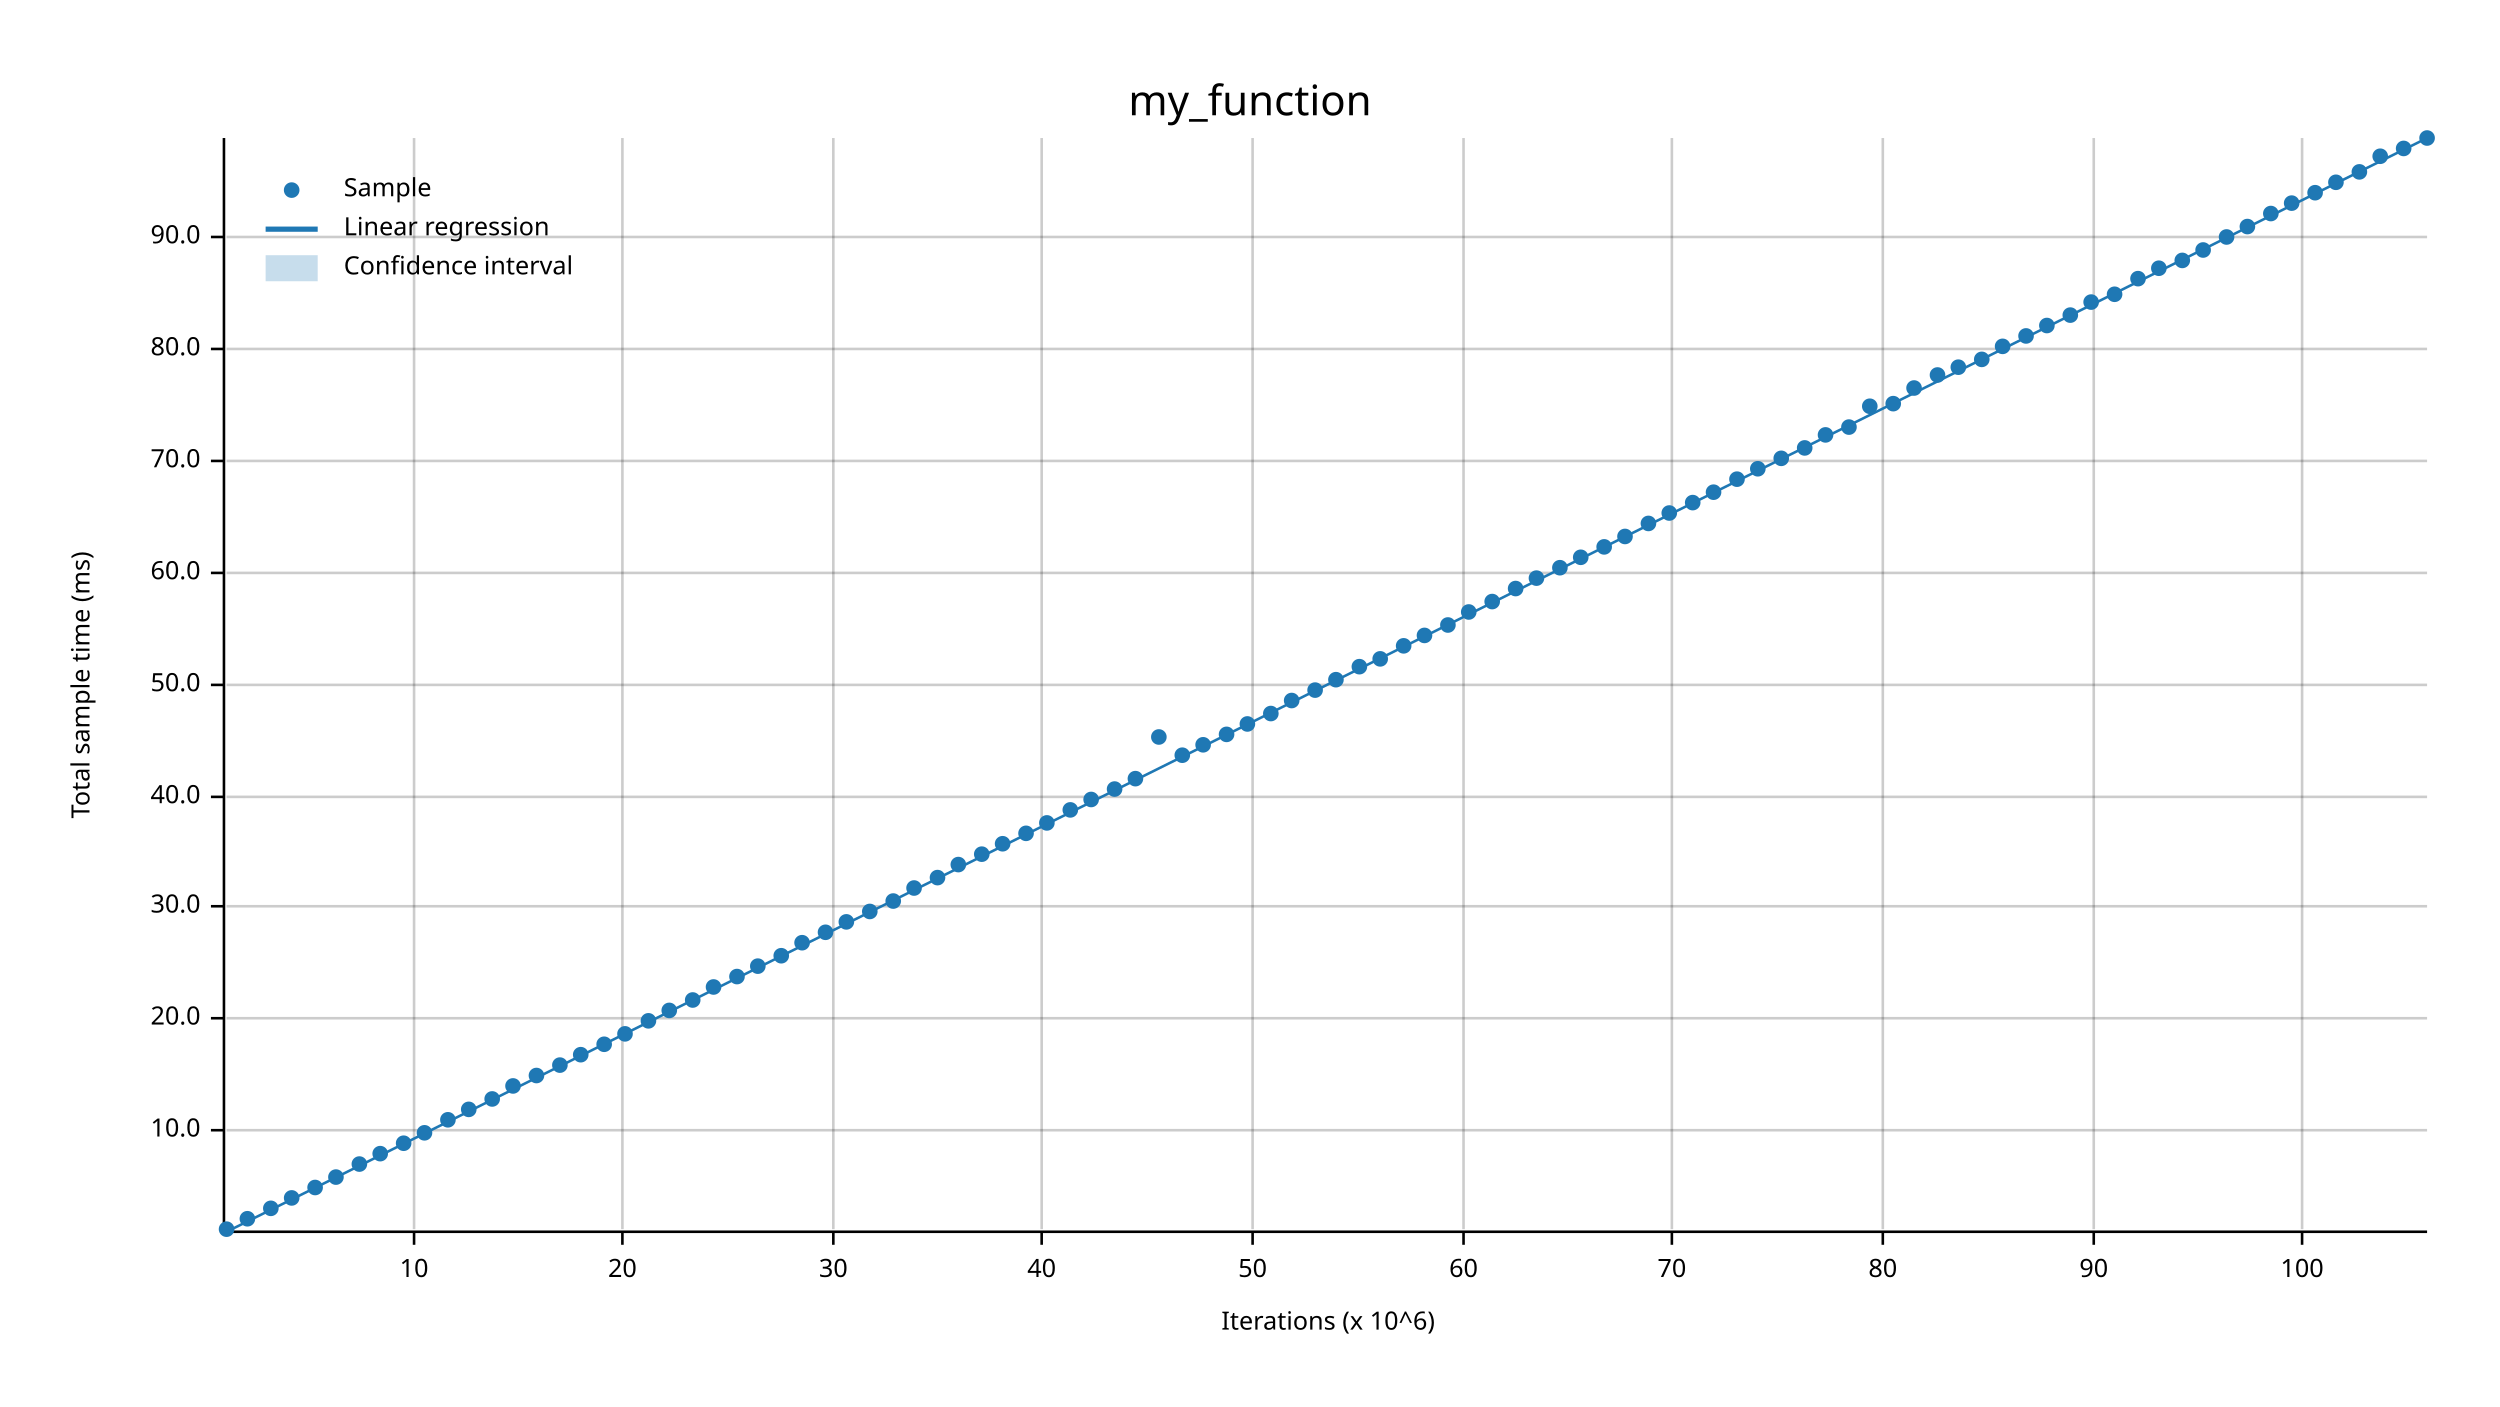
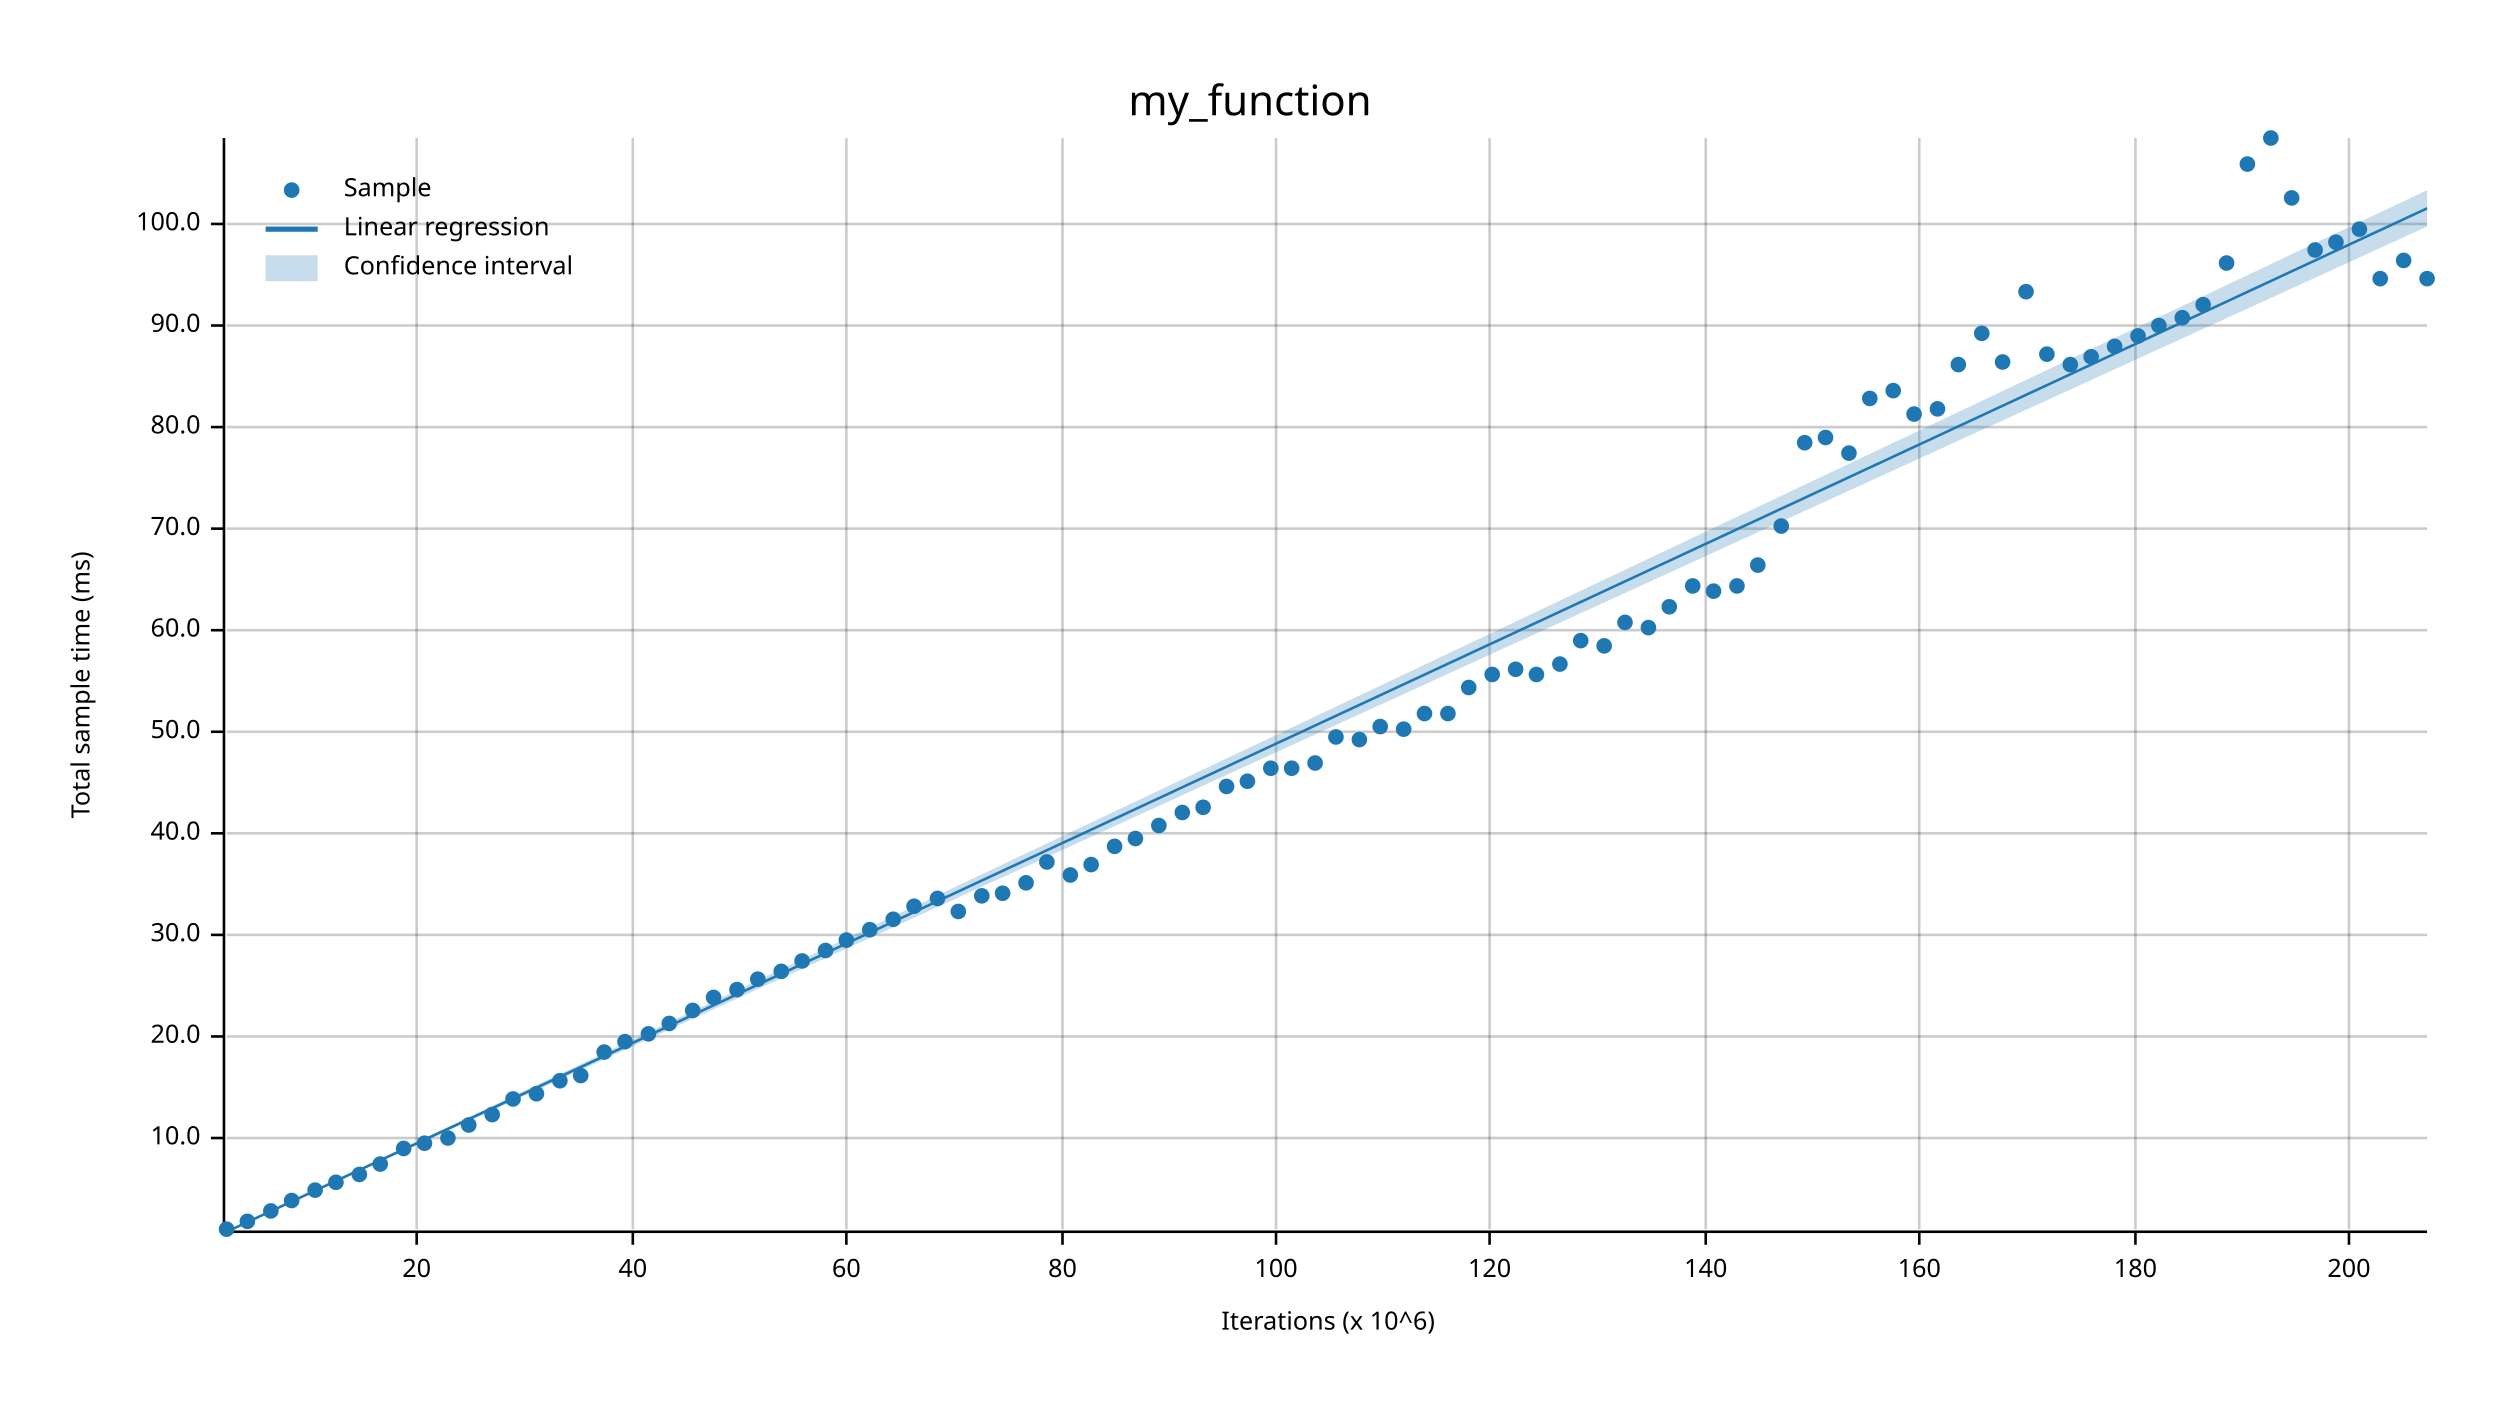
<svg xmlns="http://www.w3.org/2000/svg" width="960" height="540" viewBox="0 0 960 540">
  <text x="480" y="32" dy="0.76em" text-anchor="middle" font-family="sans-serif" font-size="16.129" opacity="1" fill="#000000">
my_function
</text>
  <text x="27" y="263" dy="0.76em" text-anchor="middle" font-family="sans-serif" font-size="9.677" opacity="1" fill="#000000" transform="rotate(270, 27, 263)">
Total sample time (ms)
</text>
  <text x="510" y="513" dy="-0.5ex" text-anchor="middle" font-family="sans-serif" font-size="9.677" opacity="1" fill="#000000">
Iterations (x 10^6)
</text>
-   <line opacity="0.2" stroke="#000000" stroke-width="1" x1="159" y1="472" x2="159" y2="53" />
-   <line opacity="0.2" stroke="#000000" stroke-width="1" x1="239" y1="472" x2="239" y2="53" />
-   <line opacity="0.2" stroke="#000000" stroke-width="1" x1="320" y1="472" x2="320" y2="53" />
-   <line opacity="0.2" stroke="#000000" stroke-width="1" x1="400" y1="472" x2="400" y2="53" />
-   <line opacity="0.2" stroke="#000000" stroke-width="1" x1="481" y1="472" x2="481" y2="53" />
-   <line opacity="0.2" stroke="#000000" stroke-width="1" x1="562" y1="472" x2="562" y2="53" />
-   <line opacity="0.2" stroke="#000000" stroke-width="1" x1="642" y1="472" x2="642" y2="53" />
-   <line opacity="0.2" stroke="#000000" stroke-width="1" x1="723" y1="472" x2="723" y2="53" />
-   <line opacity="0.2" stroke="#000000" stroke-width="1" x1="804" y1="472" x2="804" y2="53" />
-   <line opacity="0.2" stroke="#000000" stroke-width="1" x1="884" y1="472" x2="884" y2="53" />
-   <line opacity="0.2" stroke="#000000" stroke-width="1" x1="87" y1="434" x2="932" y2="434" />
-   <line opacity="0.2" stroke="#000000" stroke-width="1" x1="87" y1="391" x2="932" y2="391" />
-   <line opacity="0.2" stroke="#000000" stroke-width="1" x1="87" y1="348" x2="932" y2="348" />
-   <line opacity="0.2" stroke="#000000" stroke-width="1" x1="87" y1="306" x2="932" y2="306" />
-   <line opacity="0.2" stroke="#000000" stroke-width="1" x1="87" y1="263" x2="932" y2="263" />
-   <line opacity="0.2" stroke="#000000" stroke-width="1" x1="87" y1="220" x2="932" y2="220" />
-   <line opacity="0.2" stroke="#000000" stroke-width="1" x1="87" y1="177" x2="932" y2="177" />
-   <line opacity="0.2" stroke="#000000" stroke-width="1" x1="87" y1="134" x2="932" y2="134" />
-   <line opacity="0.2" stroke="#000000" stroke-width="1" x1="87" y1="91" x2="932" y2="91" />
+   <line opacity="0.2" stroke="#000000" stroke-width="1" x1="160" y1="472" x2="160" y2="53" />
+   <line opacity="0.2" stroke="#000000" stroke-width="1" x1="243" y1="472" x2="243" y2="53" />
+   <line opacity="0.2" stroke="#000000" stroke-width="1" x1="325" y1="472" x2="325" y2="53" />
+   <line opacity="0.2" stroke="#000000" stroke-width="1" x1="408" y1="472" x2="408" y2="53" />
+   <line opacity="0.2" stroke="#000000" stroke-width="1" x1="490" y1="472" x2="490" y2="53" />
+   <line opacity="0.2" stroke="#000000" stroke-width="1" x1="572" y1="472" x2="572" y2="53" />
+   <line opacity="0.2" stroke="#000000" stroke-width="1" x1="655" y1="472" x2="655" y2="53" />
+   <line opacity="0.2" stroke="#000000" stroke-width="1" x1="737" y1="472" x2="737" y2="53" />
+   <line opacity="0.2" stroke="#000000" stroke-width="1" x1="820" y1="472" x2="820" y2="53" />
+   <line opacity="0.2" stroke="#000000" stroke-width="1" x1="902" y1="472" x2="902" y2="53" />
+   <line opacity="0.2" stroke="#000000" stroke-width="1" x1="87" y1="437" x2="932" y2="437" />
+   <line opacity="0.2" stroke="#000000" stroke-width="1" x1="87" y1="398" x2="932" y2="398" />
+   <line opacity="0.2" stroke="#000000" stroke-width="1" x1="87" y1="359" x2="932" y2="359" />
+   <line opacity="0.2" stroke="#000000" stroke-width="1" x1="87" y1="320" x2="932" y2="320" />
+   <line opacity="0.2" stroke="#000000" stroke-width="1" x1="87" y1="281" x2="932" y2="281" />
+   <line opacity="0.2" stroke="#000000" stroke-width="1" x1="87" y1="242" x2="932" y2="242" />
+   <line opacity="0.2" stroke="#000000" stroke-width="1" x1="87" y1="203" x2="932" y2="203" />
+   <line opacity="0.2" stroke="#000000" stroke-width="1" x1="87" y1="164" x2="932" y2="164" />
+   <line opacity="0.2" stroke="#000000" stroke-width="1" x1="87" y1="125" x2="932" y2="125" />
+   <line opacity="0.2" stroke="#000000" stroke-width="1" x1="87" y1="86" x2="932" y2="86" />
  <polyline fill="none" opacity="1" stroke="#000000" stroke-width="1" points="86,53 86,472 " />
-   <text x="77" y="434" dy="0.5ex" text-anchor="end" font-family="sans-serif" font-size="9.677" opacity="1" fill="#000000">
+   <text x="77" y="437" dy="0.5ex" text-anchor="end" font-family="sans-serif" font-size="9.677" opacity="1" fill="#000000">
10.0
</text>
-   <polyline fill="none" opacity="1" stroke="#000000" stroke-width="1" points="81,434 86,434 " />
-   <text x="77" y="391" dy="0.5ex" text-anchor="end" font-family="sans-serif" font-size="9.677" opacity="1" fill="#000000">
+   <polyline fill="none" opacity="1" stroke="#000000" stroke-width="1" points="81,437 86,437 " />
+   <text x="77" y="398" dy="0.5ex" text-anchor="end" font-family="sans-serif" font-size="9.677" opacity="1" fill="#000000">
20.0
</text>
-   <polyline fill="none" opacity="1" stroke="#000000" stroke-width="1" points="81,391 86,391 " />
-   <text x="77" y="348" dy="0.5ex" text-anchor="end" font-family="sans-serif" font-size="9.677" opacity="1" fill="#000000">
+   <polyline fill="none" opacity="1" stroke="#000000" stroke-width="1" points="81,398 86,398 " />
+   <text x="77" y="359" dy="0.5ex" text-anchor="end" font-family="sans-serif" font-size="9.677" opacity="1" fill="#000000">
30.0
</text>
-   <polyline fill="none" opacity="1" stroke="#000000" stroke-width="1" points="81,348 86,348 " />
-   <text x="77" y="306" dy="0.5ex" text-anchor="end" font-family="sans-serif" font-size="9.677" opacity="1" fill="#000000">
+   <polyline fill="none" opacity="1" stroke="#000000" stroke-width="1" points="81,359 86,359 " />
+   <text x="77" y="320" dy="0.5ex" text-anchor="end" font-family="sans-serif" font-size="9.677" opacity="1" fill="#000000">
40.0
</text>
-   <polyline fill="none" opacity="1" stroke="#000000" stroke-width="1" points="81,306 86,306 " />
-   <text x="77" y="263" dy="0.5ex" text-anchor="end" font-family="sans-serif" font-size="9.677" opacity="1" fill="#000000">
+   <polyline fill="none" opacity="1" stroke="#000000" stroke-width="1" points="81,320 86,320 " />
+   <text x="77" y="281" dy="0.5ex" text-anchor="end" font-family="sans-serif" font-size="9.677" opacity="1" fill="#000000">
50.0
</text>
-   <polyline fill="none" opacity="1" stroke="#000000" stroke-width="1" points="81,263 86,263 " />
-   <text x="77" y="220" dy="0.5ex" text-anchor="end" font-family="sans-serif" font-size="9.677" opacity="1" fill="#000000">
+   <polyline fill="none" opacity="1" stroke="#000000" stroke-width="1" points="81,281 86,281 " />
+   <text x="77" y="242" dy="0.5ex" text-anchor="end" font-family="sans-serif" font-size="9.677" opacity="1" fill="#000000">
60.0
</text>
-   <polyline fill="none" opacity="1" stroke="#000000" stroke-width="1" points="81,220 86,220 " />
-   <text x="77" y="177" dy="0.5ex" text-anchor="end" font-family="sans-serif" font-size="9.677" opacity="1" fill="#000000">
+   <polyline fill="none" opacity="1" stroke="#000000" stroke-width="1" points="81,242 86,242 " />
+   <text x="77" y="203" dy="0.5ex" text-anchor="end" font-family="sans-serif" font-size="9.677" opacity="1" fill="#000000">
70.0
</text>
-   <polyline fill="none" opacity="1" stroke="#000000" stroke-width="1" points="81,177 86,177 " />
-   <text x="77" y="134" dy="0.5ex" text-anchor="end" font-family="sans-serif" font-size="9.677" opacity="1" fill="#000000">
+   <polyline fill="none" opacity="1" stroke="#000000" stroke-width="1" points="81,203 86,203 " />
+   <text x="77" y="164" dy="0.5ex" text-anchor="end" font-family="sans-serif" font-size="9.677" opacity="1" fill="#000000">
80.0
</text>
-   <polyline fill="none" opacity="1" stroke="#000000" stroke-width="1" points="81,134 86,134 " />
-   <text x="77" y="91" dy="0.5ex" text-anchor="end" font-family="sans-serif" font-size="9.677" opacity="1" fill="#000000">
+   <polyline fill="none" opacity="1" stroke="#000000" stroke-width="1" points="81,164 86,164 " />
+   <text x="77" y="125" dy="0.5ex" text-anchor="end" font-family="sans-serif" font-size="9.677" opacity="1" fill="#000000">
90.0
</text>
-   <polyline fill="none" opacity="1" stroke="#000000" stroke-width="1" points="81,91 86,91 " />
+   <polyline fill="none" opacity="1" stroke="#000000" stroke-width="1" points="81,125 86,125 " />
+   <text x="77" y="86" dy="0.5ex" text-anchor="end" font-family="sans-serif" font-size="9.677" opacity="1" fill="#000000">
+ 100.0
+ </text>
+   <polyline fill="none" opacity="1" stroke="#000000" stroke-width="1" points="81,86 86,86 " />
  <polyline fill="none" opacity="1" stroke="#000000" stroke-width="1" points="87,473 932,473 " />
-   <text x="159" y="483" dy="0.76em" text-anchor="middle" font-family="sans-serif" font-size="9.677" opacity="1" fill="#000000">
- 10
- </text>
-   <polyline fill="none" opacity="1" stroke="#000000" stroke-width="1" points="159,473 159,478 " />
-   <text x="239" y="483" dy="0.76em" text-anchor="middle" font-family="sans-serif" font-size="9.677" opacity="1" fill="#000000">
+   <text x="160" y="483" dy="0.76em" text-anchor="middle" font-family="sans-serif" font-size="9.677" opacity="1" fill="#000000">
20
</text>
-   <polyline fill="none" opacity="1" stroke="#000000" stroke-width="1" points="239,473 239,478 " />
-   <text x="320" y="483" dy="0.76em" text-anchor="middle" font-family="sans-serif" font-size="9.677" opacity="1" fill="#000000">
- 30
- </text>
-   <polyline fill="none" opacity="1" stroke="#000000" stroke-width="1" points="320,473 320,478 " />
-   <text x="400" y="483" dy="0.76em" text-anchor="middle" font-family="sans-serif" font-size="9.677" opacity="1" fill="#000000">
+   <polyline fill="none" opacity="1" stroke="#000000" stroke-width="1" points="160,473 160,478 " />
+   <text x="243" y="483" dy="0.76em" text-anchor="middle" font-family="sans-serif" font-size="9.677" opacity="1" fill="#000000">
40
</text>
-   <polyline fill="none" opacity="1" stroke="#000000" stroke-width="1" points="400,473 400,478 " />
-   <text x="481" y="483" dy="0.76em" text-anchor="middle" font-family="sans-serif" font-size="9.677" opacity="1" fill="#000000">
- 50
- </text>
-   <polyline fill="none" opacity="1" stroke="#000000" stroke-width="1" points="481,473 481,478 " />
-   <text x="562" y="483" dy="0.76em" text-anchor="middle" font-family="sans-serif" font-size="9.677" opacity="1" fill="#000000">
+   <polyline fill="none" opacity="1" stroke="#000000" stroke-width="1" points="243,473 243,478 " />
+   <text x="325" y="483" dy="0.76em" text-anchor="middle" font-family="sans-serif" font-size="9.677" opacity="1" fill="#000000">
60
</text>
-   <polyline fill="none" opacity="1" stroke="#000000" stroke-width="1" points="562,473 562,478 " />
-   <text x="642" y="483" dy="0.76em" text-anchor="middle" font-family="sans-serif" font-size="9.677" opacity="1" fill="#000000">
- 70
- </text>
-   <polyline fill="none" opacity="1" stroke="#000000" stroke-width="1" points="642,473 642,478 " />
-   <text x="723" y="483" dy="0.76em" text-anchor="middle" font-family="sans-serif" font-size="9.677" opacity="1" fill="#000000">
+   <polyline fill="none" opacity="1" stroke="#000000" stroke-width="1" points="325,473 325,478 " />
+   <text x="408" y="483" dy="0.76em" text-anchor="middle" font-family="sans-serif" font-size="9.677" opacity="1" fill="#000000">
80
</text>
-   <polyline fill="none" opacity="1" stroke="#000000" stroke-width="1" points="723,473 723,478 " />
-   <text x="804" y="483" dy="0.76em" text-anchor="middle" font-family="sans-serif" font-size="9.677" opacity="1" fill="#000000">
- 90
- </text>
-   <polyline fill="none" opacity="1" stroke="#000000" stroke-width="1" points="804,473 804,478 " />
-   <text x="884" y="483" dy="0.76em" text-anchor="middle" font-family="sans-serif" font-size="9.677" opacity="1" fill="#000000">
+   <polyline fill="none" opacity="1" stroke="#000000" stroke-width="1" points="408,473 408,478 " />
+   <text x="490" y="483" dy="0.76em" text-anchor="middle" font-family="sans-serif" font-size="9.677" opacity="1" fill="#000000">
100
</text>
-   <polyline fill="none" opacity="1" stroke="#000000" stroke-width="1" points="884,473 884,478 " />
+   <polyline fill="none" opacity="1" stroke="#000000" stroke-width="1" points="490,473 490,478 " />
+   <text x="572" y="483" dy="0.76em" text-anchor="middle" font-family="sans-serif" font-size="9.677" opacity="1" fill="#000000">
+ 120
+ </text>
+   <polyline fill="none" opacity="1" stroke="#000000" stroke-width="1" points="572,473 572,478 " />
+   <text x="655" y="483" dy="0.76em" text-anchor="middle" font-family="sans-serif" font-size="9.677" opacity="1" fill="#000000">
+ 140
+ </text>
+   <polyline fill="none" opacity="1" stroke="#000000" stroke-width="1" points="655,473 655,478 " />
+   <text x="737" y="483" dy="0.76em" text-anchor="middle" font-family="sans-serif" font-size="9.677" opacity="1" fill="#000000">
+ 160
+ </text>
+   <polyline fill="none" opacity="1" stroke="#000000" stroke-width="1" points="737,473 737,478 " />
+   <text x="820" y="483" dy="0.76em" text-anchor="middle" font-family="sans-serif" font-size="9.677" opacity="1" fill="#000000">
+ 180
+ </text>
+   <polyline fill="none" opacity="1" stroke="#000000" stroke-width="1" points="820,473 820,478 " />
+   <text x="902" y="483" dy="0.76em" text-anchor="middle" font-family="sans-serif" font-size="9.677" opacity="1" fill="#000000">
+ 200
+ </text>
+   <polyline fill="none" opacity="1" stroke="#000000" stroke-width="1" points="902,473 902,478 " />
  <circle cx="87" cy="472" r="3" opacity="1" fill="#1F78B4" stroke="none" stroke-width="1" />
-   <circle cx="95" cy="468" r="3" opacity="1" fill="#1F78B4" stroke="none" stroke-width="1" />
-   <circle cx="104" cy="464" r="3" opacity="1" fill="#1F78B4" stroke="none" stroke-width="1" />
-   <circle cx="112" cy="460" r="3" opacity="1" fill="#1F78B4" stroke="none" stroke-width="1" />
-   <circle cx="121" cy="456" r="3" opacity="1" fill="#1F78B4" stroke="none" stroke-width="1" />
-   <circle cx="129" cy="452" r="3" opacity="1" fill="#1F78B4" stroke="none" stroke-width="1" />
-   <circle cx="138" cy="447" r="3" opacity="1" fill="#1F78B4" stroke="none" stroke-width="1" />
-   <circle cx="146" cy="443" r="3" opacity="1" fill="#1F78B4" stroke="none" stroke-width="1" />
-   <circle cx="155" cy="439" r="3" opacity="1" fill="#1F78B4" stroke="none" stroke-width="1" />
-   <circle cx="163" cy="435" r="3" opacity="1" fill="#1F78B4" stroke="none" stroke-width="1" />
-   <circle cx="172" cy="430" r="3" opacity="1" fill="#1F78B4" stroke="none" stroke-width="1" />
-   <circle cx="180" cy="426" r="3" opacity="1" fill="#1F78B4" stroke="none" stroke-width="1" />
-   <circle cx="189" cy="422" r="3" opacity="1" fill="#1F78B4" stroke="none" stroke-width="1" />
-   <circle cx="197" cy="417" r="3" opacity="1" fill="#1F78B4" stroke="none" stroke-width="1" />
-   <circle cx="206" cy="413" r="3" opacity="1" fill="#1F78B4" stroke="none" stroke-width="1" />
-   <circle cx="215" cy="409" r="3" opacity="1" fill="#1F78B4" stroke="none" stroke-width="1" />
-   <circle cx="223" cy="405" r="3" opacity="1" fill="#1F78B4" stroke="none" stroke-width="1" />
-   <circle cx="232" cy="401" r="3" opacity="1" fill="#1F78B4" stroke="none" stroke-width="1" />
-   <circle cx="240" cy="397" r="3" opacity="1" fill="#1F78B4" stroke="none" stroke-width="1" />
-   <circle cx="249" cy="392" r="3" opacity="1" fill="#1F78B4" stroke="none" stroke-width="1" />
-   <circle cx="257" cy="388" r="3" opacity="1" fill="#1F78B4" stroke="none" stroke-width="1" />
-   <circle cx="266" cy="384" r="3" opacity="1" fill="#1F78B4" stroke="none" stroke-width="1" />
-   <circle cx="274" cy="379" r="3" opacity="1" fill="#1F78B4" stroke="none" stroke-width="1" />
-   <circle cx="283" cy="375" r="3" opacity="1" fill="#1F78B4" stroke="none" stroke-width="1" />
-   <circle cx="291" cy="371" r="3" opacity="1" fill="#1F78B4" stroke="none" stroke-width="1" />
-   <circle cx="300" cy="367" r="3" opacity="1" fill="#1F78B4" stroke="none" stroke-width="1" />
-   <circle cx="308" cy="362" r="3" opacity="1" fill="#1F78B4" stroke="none" stroke-width="1" />
-   <circle cx="317" cy="358" r="3" opacity="1" fill="#1F78B4" stroke="none" stroke-width="1" />
-   <circle cx="325" cy="354" r="3" opacity="1" fill="#1F78B4" stroke="none" stroke-width="1" />
-   <circle cx="334" cy="350" r="3" opacity="1" fill="#1F78B4" stroke="none" stroke-width="1" />
-   <circle cx="343" cy="346" r="3" opacity="1" fill="#1F78B4" stroke="none" stroke-width="1" />
-   <circle cx="351" cy="341" r="3" opacity="1" fill="#1F78B4" stroke="none" stroke-width="1" />
-   <circle cx="360" cy="337" r="3" opacity="1" fill="#1F78B4" stroke="none" stroke-width="1" />
-   <circle cx="368" cy="332" r="3" opacity="1" fill="#1F78B4" stroke="none" stroke-width="1" />
-   <circle cx="377" cy="328" r="3" opacity="1" fill="#1F78B4" stroke="none" stroke-width="1" />
-   <circle cx="385" cy="324" r="3" opacity="1" fill="#1F78B4" stroke="none" stroke-width="1" />
-   <circle cx="394" cy="320" r="3" opacity="1" fill="#1F78B4" stroke="none" stroke-width="1" />
-   <circle cx="402" cy="316" r="3" opacity="1" fill="#1F78B4" stroke="none" stroke-width="1" />
-   <circle cx="411" cy="311" r="3" opacity="1" fill="#1F78B4" stroke="none" stroke-width="1" />
-   <circle cx="419" cy="307" r="3" opacity="1" fill="#1F78B4" stroke="none" stroke-width="1" />
-   <circle cx="428" cy="303" r="3" opacity="1" fill="#1F78B4" stroke="none" stroke-width="1" />
-   <circle cx="436" cy="299" r="3" opacity="1" fill="#1F78B4" stroke="none" stroke-width="1" />
-   <circle cx="445" cy="283" r="3" opacity="1" fill="#1F78B4" stroke="none" stroke-width="1" />
-   <circle cx="454" cy="290" r="3" opacity="1" fill="#1F78B4" stroke="none" stroke-width="1" />
-   <circle cx="462" cy="286" r="3" opacity="1" fill="#1F78B4" stroke="none" stroke-width="1" />
-   <circle cx="471" cy="282" r="3" opacity="1" fill="#1F78B4" stroke="none" stroke-width="1" />
-   <circle cx="479" cy="278" r="3" opacity="1" fill="#1F78B4" stroke="none" stroke-width="1" />
-   <circle cx="488" cy="274" r="3" opacity="1" fill="#1F78B4" stroke="none" stroke-width="1" />
-   <circle cx="496" cy="269" r="3" opacity="1" fill="#1F78B4" stroke="none" stroke-width="1" />
-   <circle cx="505" cy="265" r="3" opacity="1" fill="#1F78B4" stroke="none" stroke-width="1" />
-   <circle cx="513" cy="261" r="3" opacity="1" fill="#1F78B4" stroke="none" stroke-width="1" />
-   <circle cx="522" cy="256" r="3" opacity="1" fill="#1F78B4" stroke="none" stroke-width="1" />
-   <circle cx="530" cy="253" r="3" opacity="1" fill="#1F78B4" stroke="none" stroke-width="1" />
-   <circle cx="539" cy="248" r="3" opacity="1" fill="#1F78B4" stroke="none" stroke-width="1" />
-   <circle cx="547" cy="244" r="3" opacity="1" fill="#1F78B4" stroke="none" stroke-width="1" />
-   <circle cx="556" cy="240" r="3" opacity="1" fill="#1F78B4" stroke="none" stroke-width="1" />
-   <circle cx="564" cy="235" r="3" opacity="1" fill="#1F78B4" stroke="none" stroke-width="1" />
-   <circle cx="573" cy="231" r="3" opacity="1" fill="#1F78B4" stroke="none" stroke-width="1" />
-   <circle cx="582" cy="226" r="3" opacity="1" fill="#1F78B4" stroke="none" stroke-width="1" />
-   <circle cx="590" cy="222" r="3" opacity="1" fill="#1F78B4" stroke="none" stroke-width="1" />
-   <circle cx="599" cy="218" r="3" opacity="1" fill="#1F78B4" stroke="none" stroke-width="1" />
-   <circle cx="607" cy="214" r="3" opacity="1" fill="#1F78B4" stroke="none" stroke-width="1" />
-   <circle cx="616" cy="210" r="3" opacity="1" fill="#1F78B4" stroke="none" stroke-width="1" />
-   <circle cx="624" cy="206" r="3" opacity="1" fill="#1F78B4" stroke="none" stroke-width="1" />
-   <circle cx="633" cy="201" r="3" opacity="1" fill="#1F78B4" stroke="none" stroke-width="1" />
-   <circle cx="641" cy="197" r="3" opacity="1" fill="#1F78B4" stroke="none" stroke-width="1" />
-   <circle cx="650" cy="193" r="3" opacity="1" fill="#1F78B4" stroke="none" stroke-width="1" />
-   <circle cx="658" cy="189" r="3" opacity="1" fill="#1F78B4" stroke="none" stroke-width="1" />
-   <circle cx="667" cy="184" r="3" opacity="1" fill="#1F78B4" stroke="none" stroke-width="1" />
-   <circle cx="675" cy="180" r="3" opacity="1" fill="#1F78B4" stroke="none" stroke-width="1" />
-   <circle cx="684" cy="176" r="3" opacity="1" fill="#1F78B4" stroke="none" stroke-width="1" />
-   <circle cx="693" cy="172" r="3" opacity="1" fill="#1F78B4" stroke="none" stroke-width="1" />
-   <circle cx="701" cy="167" r="3" opacity="1" fill="#1F78B4" stroke="none" stroke-width="1" />
-   <circle cx="710" cy="164" r="3" opacity="1" fill="#1F78B4" stroke="none" stroke-width="1" />
-   <circle cx="718" cy="156" r="3" opacity="1" fill="#1F78B4" stroke="none" stroke-width="1" />
-   <circle cx="727" cy="155" r="3" opacity="1" fill="#1F78B4" stroke="none" stroke-width="1" />
-   <circle cx="735" cy="149" r="3" opacity="1" fill="#1F78B4" stroke="none" stroke-width="1" />
-   <circle cx="744" cy="144" r="3" opacity="1" fill="#1F78B4" stroke="none" stroke-width="1" />
-   <circle cx="752" cy="141" r="3" opacity="1" fill="#1F78B4" stroke="none" stroke-width="1" />
-   <circle cx="761" cy="138" r="3" opacity="1" fill="#1F78B4" stroke="none" stroke-width="1" />
-   <circle cx="769" cy="133" r="3" opacity="1" fill="#1F78B4" stroke="none" stroke-width="1" />
-   <circle cx="778" cy="129" r="3" opacity="1" fill="#1F78B4" stroke="none" stroke-width="1" />
-   <circle cx="786" cy="125" r="3" opacity="1" fill="#1F78B4" stroke="none" stroke-width="1" />
-   <circle cx="795" cy="121" r="3" opacity="1" fill="#1F78B4" stroke="none" stroke-width="1" />
-   <circle cx="803" cy="116" r="3" opacity="1" fill="#1F78B4" stroke="none" stroke-width="1" />
-   <circle cx="812" cy="113" r="3" opacity="1" fill="#1F78B4" stroke="none" stroke-width="1" />
-   <circle cx="821" cy="107" r="3" opacity="1" fill="#1F78B4" stroke="none" stroke-width="1" />
-   <circle cx="829" cy="103" r="3" opacity="1" fill="#1F78B4" stroke="none" stroke-width="1" />
-   <circle cx="838" cy="100" r="3" opacity="1" fill="#1F78B4" stroke="none" stroke-width="1" />
-   <circle cx="846" cy="96" r="3" opacity="1" fill="#1F78B4" stroke="none" stroke-width="1" />
-   <circle cx="855" cy="91" r="3" opacity="1" fill="#1F78B4" stroke="none" stroke-width="1" />
-   <circle cx="863" cy="87" r="3" opacity="1" fill="#1F78B4" stroke="none" stroke-width="1" />
-   <circle cx="872" cy="82" r="3" opacity="1" fill="#1F78B4" stroke="none" stroke-width="1" />
-   <circle cx="880" cy="78" r="3" opacity="1" fill="#1F78B4" stroke="none" stroke-width="1" />
-   <circle cx="889" cy="74" r="3" opacity="1" fill="#1F78B4" stroke="none" stroke-width="1" />
-   <circle cx="897" cy="70" r="3" opacity="1" fill="#1F78B4" stroke="none" stroke-width="1" />
-   <circle cx="906" cy="66" r="3" opacity="1" fill="#1F78B4" stroke="none" stroke-width="1" />
-   <circle cx="914" cy="60" r="3" opacity="1" fill="#1F78B4" stroke="none" stroke-width="1" />
-   <circle cx="923" cy="57" r="3" opacity="1" fill="#1F78B4" stroke="none" stroke-width="1" />
-   <circle cx="932" cy="53" r="3" opacity="1" fill="#1F78B4" stroke="none" stroke-width="1" />
-   <polyline fill="none" opacity="1" stroke="#1F78B4" stroke-width="1" points="87,473 932,53 " />
-   <polygon opacity="0.25" fill="#1F78B4" points="87,473 932,53 932,53 " />
+   <circle cx="95" cy="469" r="3" opacity="1" fill="#1F78B4" stroke="none" stroke-width="1" />
+   <circle cx="104" cy="465" r="3" opacity="1" fill="#1F78B4" stroke="none" stroke-width="1" />
+   <circle cx="112" cy="461" r="3" opacity="1" fill="#1F78B4" stroke="none" stroke-width="1" />
+   <circle cx="121" cy="457" r="3" opacity="1" fill="#1F78B4" stroke="none" stroke-width="1" />
+   <circle cx="129" cy="454" r="3" opacity="1" fill="#1F78B4" stroke="none" stroke-width="1" />
+   <circle cx="138" cy="451" r="3" opacity="1" fill="#1F78B4" stroke="none" stroke-width="1" />
+   <circle cx="146" cy="447" r="3" opacity="1" fill="#1F78B4" stroke="none" stroke-width="1" />
+   <circle cx="155" cy="441" r="3" opacity="1" fill="#1F78B4" stroke="none" stroke-width="1" />
+   <circle cx="163" cy="439" r="3" opacity="1" fill="#1F78B4" stroke="none" stroke-width="1" />
+   <circle cx="172" cy="437" r="3" opacity="1" fill="#1F78B4" stroke="none" stroke-width="1" />
+   <circle cx="180" cy="432" r="3" opacity="1" fill="#1F78B4" stroke="none" stroke-width="1" />
+   <circle cx="189" cy="428" r="3" opacity="1" fill="#1F78B4" stroke="none" stroke-width="1" />
+   <circle cx="197" cy="422" r="3" opacity="1" fill="#1F78B4" stroke="none" stroke-width="1" />
+   <circle cx="206" cy="420" r="3" opacity="1" fill="#1F78B4" stroke="none" stroke-width="1" />
+   <circle cx="215" cy="415" r="3" opacity="1" fill="#1F78B4" stroke="none" stroke-width="1" />
+   <circle cx="223" cy="413" r="3" opacity="1" fill="#1F78B4" stroke="none" stroke-width="1" />
+   <circle cx="232" cy="404" r="3" opacity="1" fill="#1F78B4" stroke="none" stroke-width="1" />
+   <circle cx="240" cy="400" r="3" opacity="1" fill="#1F78B4" stroke="none" stroke-width="1" />
+   <circle cx="249" cy="397" r="3" opacity="1" fill="#1F78B4" stroke="none" stroke-width="1" />
+   <circle cx="257" cy="393" r="3" opacity="1" fill="#1F78B4" stroke="none" stroke-width="1" />
+   <circle cx="266" cy="388" r="3" opacity="1" fill="#1F78B4" stroke="none" stroke-width="1" />
+   <circle cx="274" cy="383" r="3" opacity="1" fill="#1F78B4" stroke="none" stroke-width="1" />
+   <circle cx="283" cy="380" r="3" opacity="1" fill="#1F78B4" stroke="none" stroke-width="1" />
+   <circle cx="291" cy="376" r="3" opacity="1" fill="#1F78B4" stroke="none" stroke-width="1" />
+   <circle cx="300" cy="373" r="3" opacity="1" fill="#1F78B4" stroke="none" stroke-width="1" />
+   <circle cx="308" cy="369" r="3" opacity="1" fill="#1F78B4" stroke="none" stroke-width="1" />
+   <circle cx="317" cy="365" r="3" opacity="1" fill="#1F78B4" stroke="none" stroke-width="1" />
+   <circle cx="325" cy="361" r="3" opacity="1" fill="#1F78B4" stroke="none" stroke-width="1" />
+   <circle cx="334" cy="357" r="3" opacity="1" fill="#1F78B4" stroke="none" stroke-width="1" />
+   <circle cx="343" cy="353" r="3" opacity="1" fill="#1F78B4" stroke="none" stroke-width="1" />
+   <circle cx="351" cy="348" r="3" opacity="1" fill="#1F78B4" stroke="none" stroke-width="1" />
+   <circle cx="360" cy="345" r="3" opacity="1" fill="#1F78B4" stroke="none" stroke-width="1" />
+   <circle cx="368" cy="350" r="3" opacity="1" fill="#1F78B4" stroke="none" stroke-width="1" />
+   <circle cx="377" cy="344" r="3" opacity="1" fill="#1F78B4" stroke="none" stroke-width="1" />
+   <circle cx="385" cy="343" r="3" opacity="1" fill="#1F78B4" stroke="none" stroke-width="1" />
+   <circle cx="394" cy="339" r="3" opacity="1" fill="#1F78B4" stroke="none" stroke-width="1" />
+   <circle cx="402" cy="331" r="3" opacity="1" fill="#1F78B4" stroke="none" stroke-width="1" />
+   <circle cx="411" cy="336" r="3" opacity="1" fill="#1F78B4" stroke="none" stroke-width="1" />
+   <circle cx="419" cy="332" r="3" opacity="1" fill="#1F78B4" stroke="none" stroke-width="1" />
+   <circle cx="428" cy="325" r="3" opacity="1" fill="#1F78B4" stroke="none" stroke-width="1" />
+   <circle cx="436" cy="322" r="3" opacity="1" fill="#1F78B4" stroke="none" stroke-width="1" />
+   <circle cx="445" cy="317" r="3" opacity="1" fill="#1F78B4" stroke="none" stroke-width="1" />
+   <circle cx="454" cy="312" r="3" opacity="1" fill="#1F78B4" stroke="none" stroke-width="1" />
+   <circle cx="462" cy="310" r="3" opacity="1" fill="#1F78B4" stroke="none" stroke-width="1" />
+   <circle cx="471" cy="302" r="3" opacity="1" fill="#1F78B4" stroke="none" stroke-width="1" />
+   <circle cx="479" cy="300" r="3" opacity="1" fill="#1F78B4" stroke="none" stroke-width="1" />
+   <circle cx="488" cy="295" r="3" opacity="1" fill="#1F78B4" stroke="none" stroke-width="1" />
+   <circle cx="496" cy="295" r="3" opacity="1" fill="#1F78B4" stroke="none" stroke-width="1" />
+   <circle cx="505" cy="293" r="3" opacity="1" fill="#1F78B4" stroke="none" stroke-width="1" />
+   <circle cx="513" cy="283" r="3" opacity="1" fill="#1F78B4" stroke="none" stroke-width="1" />
+   <circle cx="522" cy="284" r="3" opacity="1" fill="#1F78B4" stroke="none" stroke-width="1" />
+   <circle cx="530" cy="279" r="3" opacity="1" fill="#1F78B4" stroke="none" stroke-width="1" />
+   <circle cx="539" cy="280" r="3" opacity="1" fill="#1F78B4" stroke="none" stroke-width="1" />
+   <circle cx="547" cy="274" r="3" opacity="1" fill="#1F78B4" stroke="none" stroke-width="1" />
+   <circle cx="556" cy="274" r="3" opacity="1" fill="#1F78B4" stroke="none" stroke-width="1" />
+   <circle cx="564" cy="264" r="3" opacity="1" fill="#1F78B4" stroke="none" stroke-width="1" />
+   <circle cx="573" cy="259" r="3" opacity="1" fill="#1F78B4" stroke="none" stroke-width="1" />
+   <circle cx="582" cy="257" r="3" opacity="1" fill="#1F78B4" stroke="none" stroke-width="1" />
+   <circle cx="590" cy="259" r="3" opacity="1" fill="#1F78B4" stroke="none" stroke-width="1" />
+   <circle cx="599" cy="255" r="3" opacity="1" fill="#1F78B4" stroke="none" stroke-width="1" />
+   <circle cx="607" cy="246" r="3" opacity="1" fill="#1F78B4" stroke="none" stroke-width="1" />
+   <circle cx="616" cy="248" r="3" opacity="1" fill="#1F78B4" stroke="none" stroke-width="1" />
+   <circle cx="624" cy="239" r="3" opacity="1" fill="#1F78B4" stroke="none" stroke-width="1" />
+   <circle cx="633" cy="241" r="3" opacity="1" fill="#1F78B4" stroke="none" stroke-width="1" />
+   <circle cx="641" cy="233" r="3" opacity="1" fill="#1F78B4" stroke="none" stroke-width="1" />
+   <circle cx="650" cy="225" r="3" opacity="1" fill="#1F78B4" stroke="none" stroke-width="1" />
+   <circle cx="658" cy="227" r="3" opacity="1" fill="#1F78B4" stroke="none" stroke-width="1" />
+   <circle cx="667" cy="225" r="3" opacity="1" fill="#1F78B4" stroke="none" stroke-width="1" />
+   <circle cx="675" cy="217" r="3" opacity="1" fill="#1F78B4" stroke="none" stroke-width="1" />
+   <circle cx="684" cy="202" r="3" opacity="1" fill="#1F78B4" stroke="none" stroke-width="1" />
+   <circle cx="693" cy="170" r="3" opacity="1" fill="#1F78B4" stroke="none" stroke-width="1" />
+   <circle cx="701" cy="168" r="3" opacity="1" fill="#1F78B4" stroke="none" stroke-width="1" />
+   <circle cx="710" cy="174" r="3" opacity="1" fill="#1F78B4" stroke="none" stroke-width="1" />
+   <circle cx="718" cy="153" r="3" opacity="1" fill="#1F78B4" stroke="none" stroke-width="1" />
+   <circle cx="727" cy="150" r="3" opacity="1" fill="#1F78B4" stroke="none" stroke-width="1" />
+   <circle cx="735" cy="159" r="3" opacity="1" fill="#1F78B4" stroke="none" stroke-width="1" />
+   <circle cx="744" cy="157" r="3" opacity="1" fill="#1F78B4" stroke="none" stroke-width="1" />
+   <circle cx="752" cy="140" r="3" opacity="1" fill="#1F78B4" stroke="none" stroke-width="1" />
+   <circle cx="761" cy="128" r="3" opacity="1" fill="#1F78B4" stroke="none" stroke-width="1" />
+   <circle cx="769" cy="139" r="3" opacity="1" fill="#1F78B4" stroke="none" stroke-width="1" />
+   <circle cx="778" cy="112" r="3" opacity="1" fill="#1F78B4" stroke="none" stroke-width="1" />
+   <circle cx="786" cy="136" r="3" opacity="1" fill="#1F78B4" stroke="none" stroke-width="1" />
+   <circle cx="795" cy="140" r="3" opacity="1" fill="#1F78B4" stroke="none" stroke-width="1" />
+   <circle cx="803" cy="137" r="3" opacity="1" fill="#1F78B4" stroke="none" stroke-width="1" />
+   <circle cx="812" cy="133" r="3" opacity="1" fill="#1F78B4" stroke="none" stroke-width="1" />
+   <circle cx="821" cy="129" r="3" opacity="1" fill="#1F78B4" stroke="none" stroke-width="1" />
+   <circle cx="829" cy="125" r="3" opacity="1" fill="#1F78B4" stroke="none" stroke-width="1" />
+   <circle cx="838" cy="122" r="3" opacity="1" fill="#1F78B4" stroke="none" stroke-width="1" />
+   <circle cx="846" cy="117" r="3" opacity="1" fill="#1F78B4" stroke="none" stroke-width="1" />
+   <circle cx="855" cy="101" r="3" opacity="1" fill="#1F78B4" stroke="none" stroke-width="1" />
+   <circle cx="863" cy="63" r="3" opacity="1" fill="#1F78B4" stroke="none" stroke-width="1" />
+   <circle cx="872" cy="53" r="3" opacity="1" fill="#1F78B4" stroke="none" stroke-width="1" />
+   <circle cx="880" cy="76" r="3" opacity="1" fill="#1F78B4" stroke="none" stroke-width="1" />
+   <circle cx="889" cy="96" r="3" opacity="1" fill="#1F78B4" stroke="none" stroke-width="1" />
+   <circle cx="897" cy="93" r="3" opacity="1" fill="#1F78B4" stroke="none" stroke-width="1" />
+   <circle cx="906" cy="88" r="3" opacity="1" fill="#1F78B4" stroke="none" stroke-width="1" />
+   <circle cx="914" cy="107" r="3" opacity="1" fill="#1F78B4" stroke="none" stroke-width="1" />
+   <circle cx="923" cy="100" r="3" opacity="1" fill="#1F78B4" stroke="none" stroke-width="1" />
+   <circle cx="932" cy="107" r="3" opacity="1" fill="#1F78B4" stroke="none" stroke-width="1" />
+   <polyline fill="none" opacity="1" stroke="#1F78B4" stroke-width="1" points="87,473 932,80 " />
+   <polygon opacity="0.25" fill="#1F78B4" points="87,473 932,87 932,73 " />
  <text x="132" y="68" dy="0.76em" text-anchor="start" font-family="sans-serif" font-size="9.677" opacity="1" fill="#000000">
Sample
</text>
  <text x="132" y="83" dy="0.76em" text-anchor="start" font-family="sans-serif" font-size="9.677" opacity="1" fill="#000000">
Linear regression
</text>
  <text x="132" y="98" dy="0.76em" text-anchor="start" font-family="sans-serif" font-size="9.677" opacity="1" fill="#000000">
Confidence interval
</text>
  <circle cx="112" cy="73" r="3" opacity="1" fill="#1F78B4" stroke="none" stroke-width="1" />
  <polyline fill="none" opacity="1" stroke="#1F78B4" stroke-width="2" points="102,88 122,88 " />
  <rect x="102" y="98" width="20" height="10" opacity="0.25" fill="#1F78B4" stroke="none" />
</svg>
